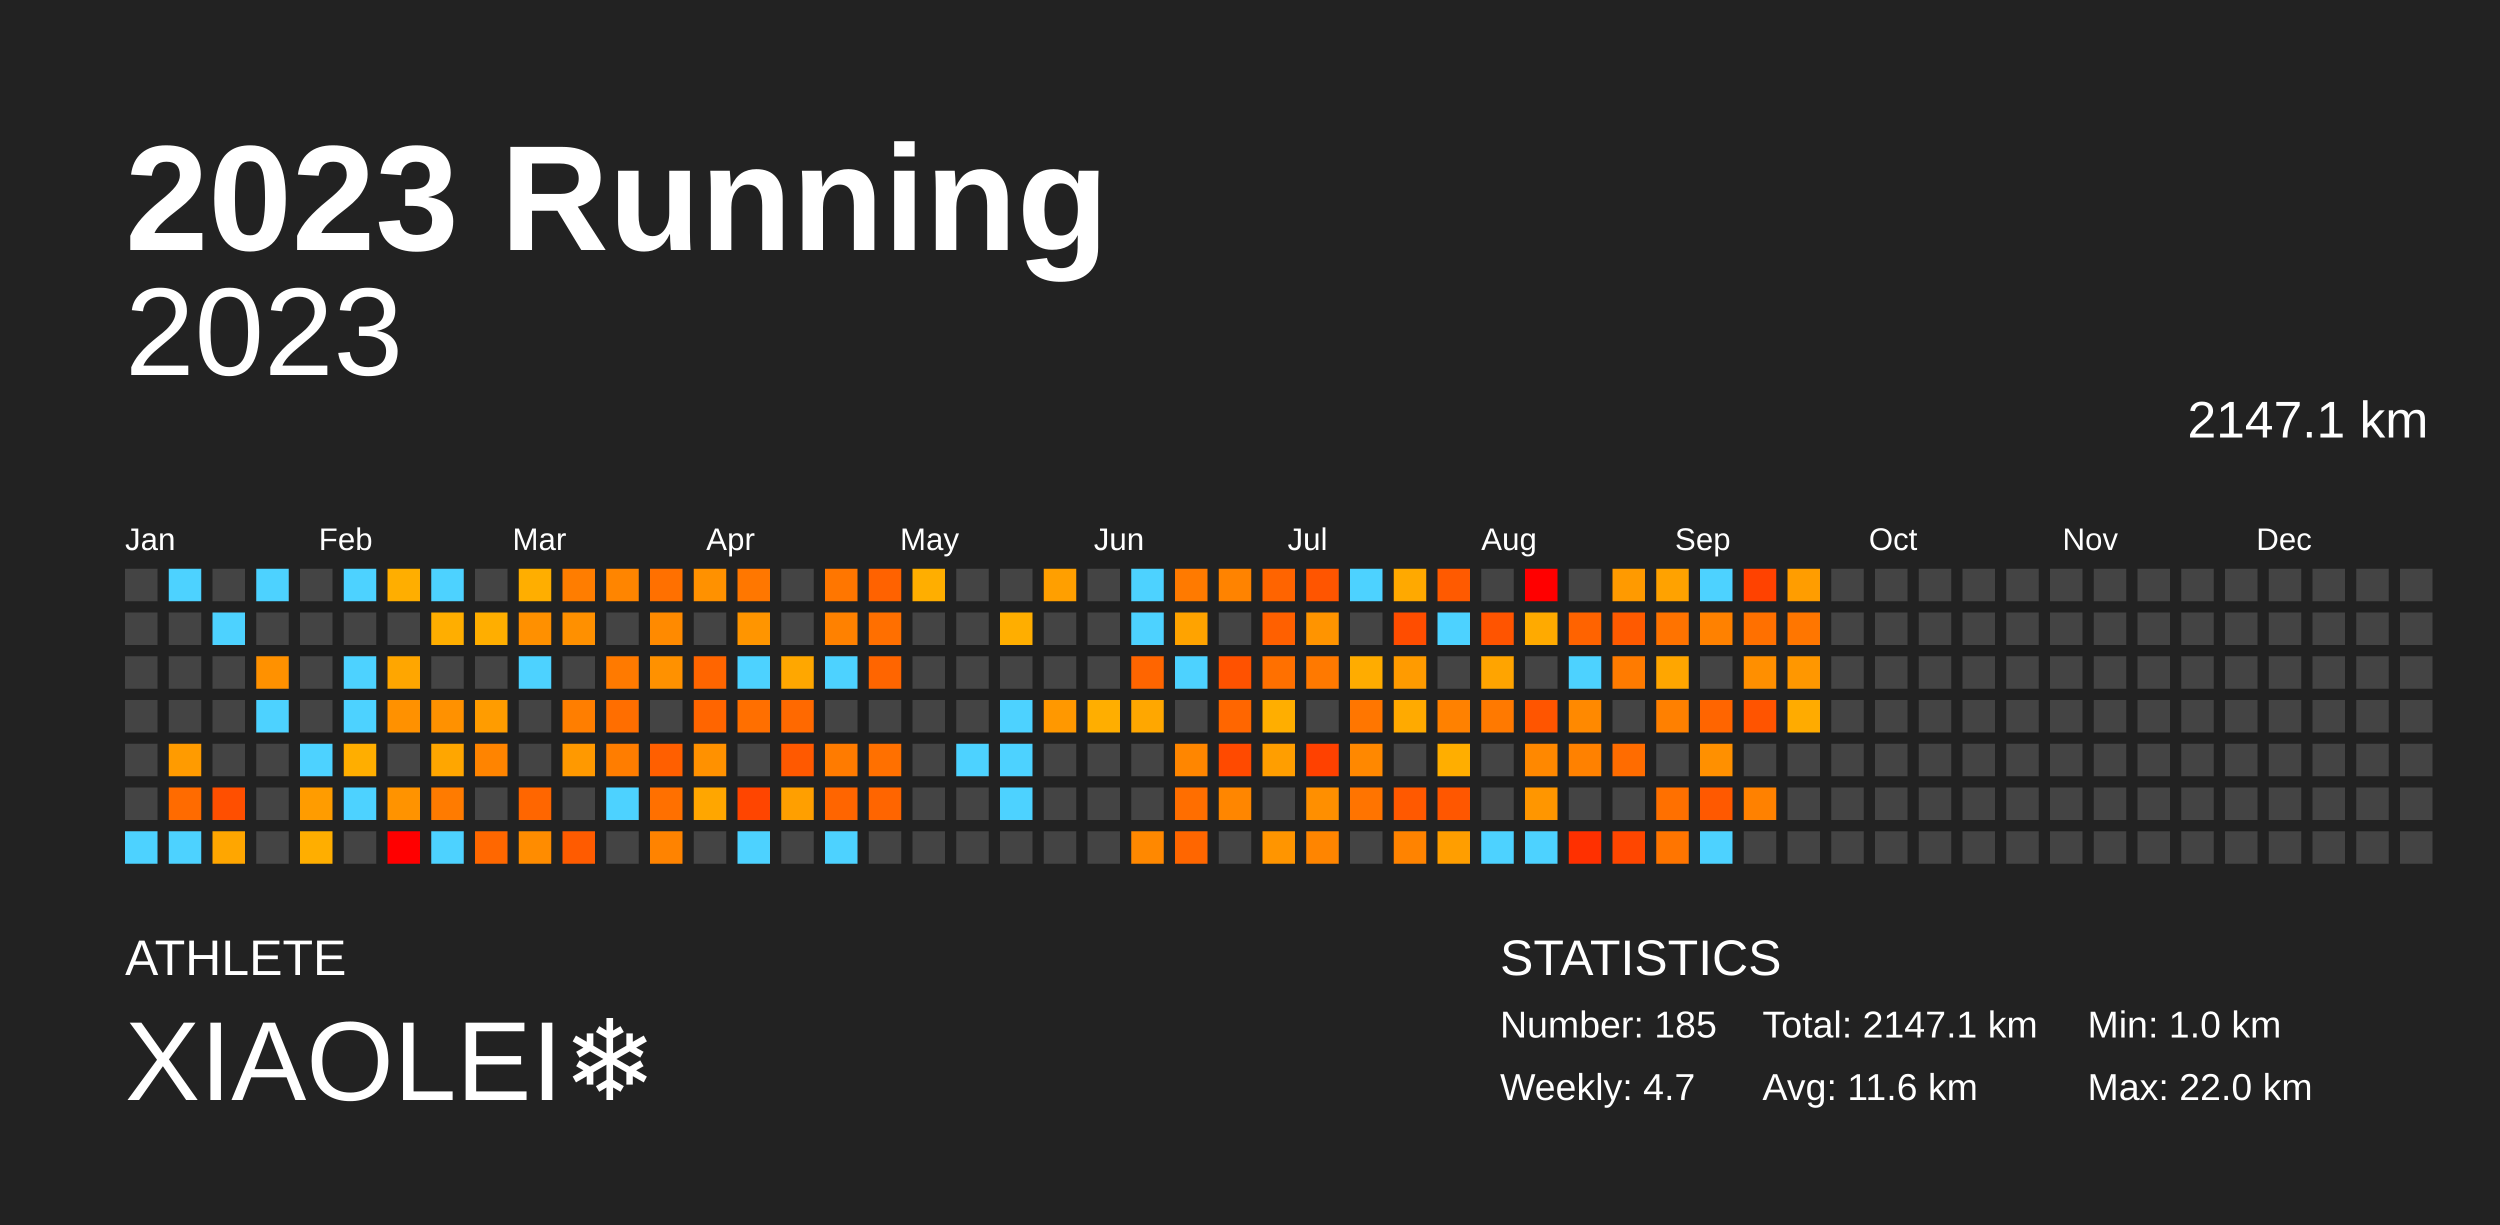
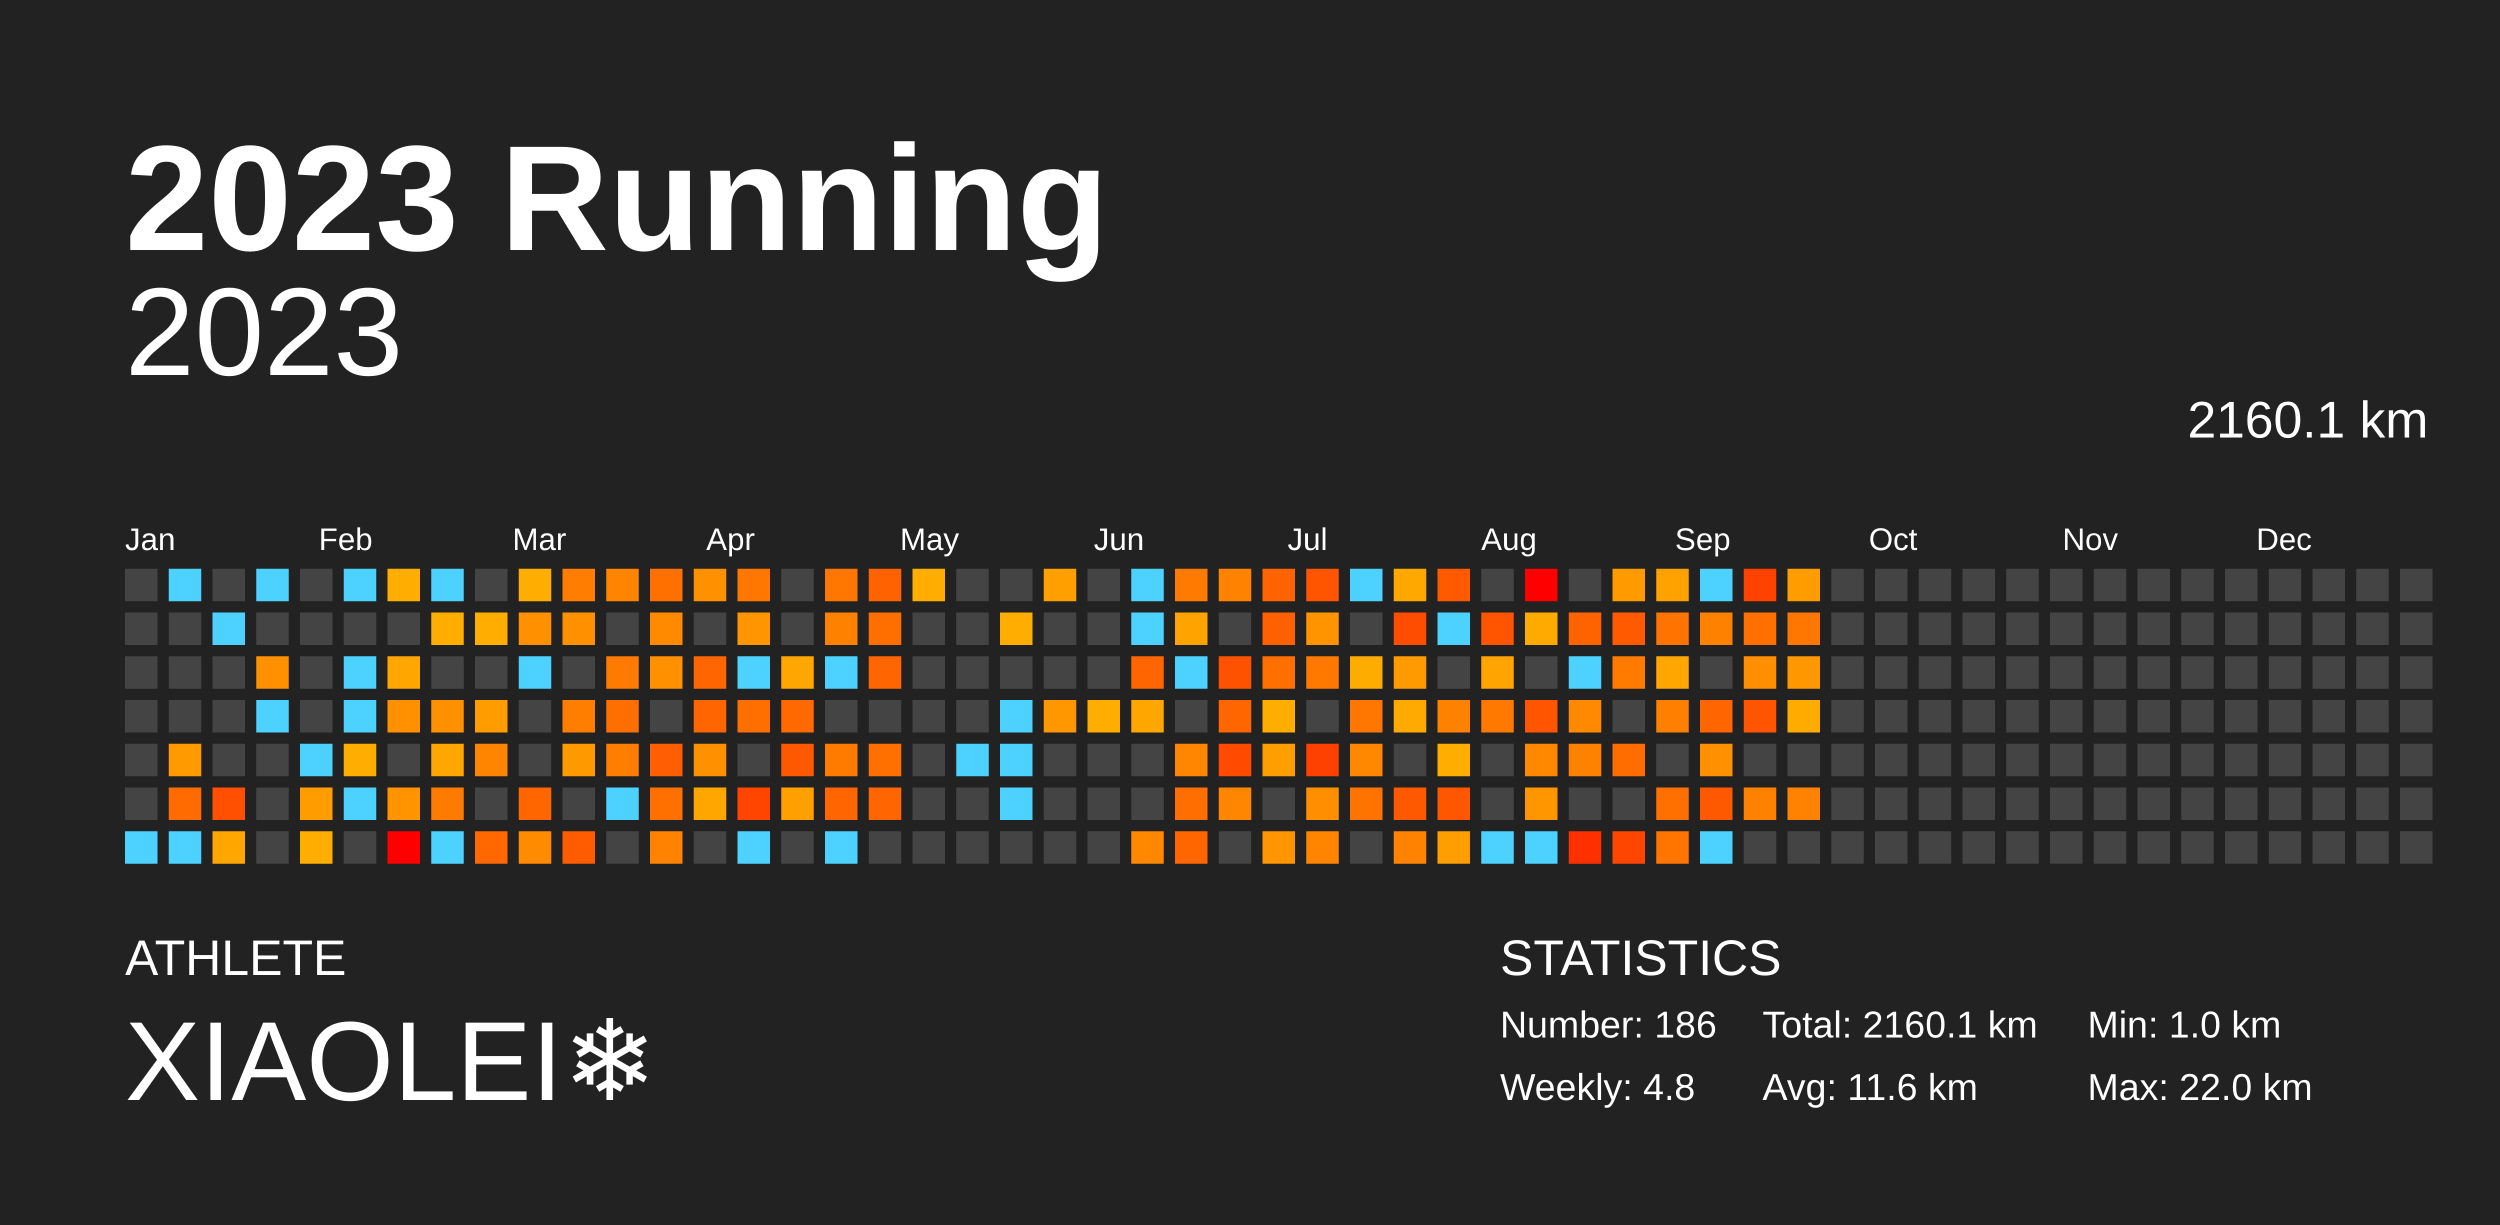
<svg xmlns="http://www.w3.org/2000/svg" baseProfile="full" height="98mm" version="1.1" viewBox="0,0,200,98" width="200mm">
  <defs />
  <rect fill="#222222" height="98" width="200" x="0" y="0" />
  <text fill="#FFFFFF" style="font-size:12px; font-family:Arial; font-weight:bold;" x="10" y="20">2023 Running</text>
  <text fill="#FFFFFF" style="font-size:4px; font-family:Arial" x="10" y="78">ATHLETE</text>
  <text fill="#FFFFFF" style="font-size:9px; font-family:Arial" x="10" y="88">XIAOLEI❄️</text>
  <text fill="#FFFFFF" style="font-size:4px; font-family:Arial" x="120" y="78">STATISTICS</text>
-   <text fill="#FFFFFF" style="font-size:3px; font-family:Arial" x="120" y="83">Number: 185</text>
-   <text fill="#FFFFFF" style="font-size:3px; font-family:Arial" x="120" y="88">Weekly: 4.7</text>
-   <text fill="#FFFFFF" style="font-size:3px; font-family:Arial" x="141" y="83">Total: 2147.1 km</text>
+   <text fill="#FFFFFF" style="font-size:3px; font-family:Arial" x="120" y="83">Number: 186</text>
+   <text fill="#FFFFFF" style="font-size:3px; font-family:Arial" x="120" y="88">Weekly: 4.8</text>
+   <text fill="#FFFFFF" style="font-size:3px; font-family:Arial" x="141" y="83">Total: 2160.1 km</text>
  <text fill="#FFFFFF" style="font-size:3px; font-family:Arial" x="141" y="88">Avg: 11.6 km</text>
  <text fill="#FFFFFF" style="font-size:3px; font-family:Arial" x="167" y="83">Min: 1.0 km</text>
  <text fill="#FFFFFF" style="font-size:3px; font-family:Arial" x="167" y="88">Max: 22.0 km</text>
  <text alignment-baseline="hanging" fill="#FFFFFF" style="font-size:10.0px; font-family:Arial;" x="10" y="30">2023</text>
-   <text alignment-baseline="hanging" fill="#FFFFFF" style="font-size:4.125px; font-family:Arial;" x="175" y="35">2147.1 km</text>
+   <text alignment-baseline="hanging" fill="#FFFFFF" style="font-size:4.125px; font-family:Arial;" x="175" y="35">2160.1 km</text>
  <text fill="#FFFFFF" style="font-size:2.5px; font-family:Arial" x="10.0" y="44">Jan</text>
  <text fill="#FFFFFF" style="font-size:2.5px; font-family:Arial" x="25.5" y="44">Feb</text>
  <text fill="#FFFFFF" style="font-size:2.5px; font-family:Arial" x="41.0" y="44">Mar</text>
  <text fill="#FFFFFF" style="font-size:2.5px; font-family:Arial" x="56.5" y="44">Apr</text>
  <text fill="#FFFFFF" style="font-size:2.5px; font-family:Arial" x="72.0" y="44">May</text>
  <text fill="#FFFFFF" style="font-size:2.5px; font-family:Arial" x="87.5" y="44">Jun</text>
  <text fill="#FFFFFF" style="font-size:2.5px; font-family:Arial" x="103.0" y="44">Jul</text>
  <text fill="#FFFFFF" style="font-size:2.5px; font-family:Arial" x="118.5" y="44">Aug</text>
  <text fill="#FFFFFF" style="font-size:2.5px; font-family:Arial" x="134.0" y="44">Sep</text>
  <text fill="#FFFFFF" style="font-size:2.5px; font-family:Arial" x="149.5" y="44">Oct</text>
  <text fill="#FFFFFF" style="font-size:2.5px; font-family:Arial" x="165.0" y="44">Nov</text>
  <text fill="#FFFFFF" style="font-size:2.5px; font-family:Arial" x="180.5" y="44">Dec</text>
  <rect fill="#444444" height="2.6" width="2.6" x="10.0" y="45.5" />
  <rect fill="#444444" height="2.6" width="2.6" x="10.0" y="49.0" />
  <rect fill="#444444" height="2.6" width="2.6" x="10.0" y="52.5" />
  <rect fill="#444444" height="2.6" width="2.6" x="10.0" y="56.0" />
  <rect fill="#444444" height="2.6" width="2.6" x="10.0" y="59.5" />
  <rect fill="#444444" height="2.6" width="2.6" x="10.0" y="63.0" />
  <rect fill="#4dd2ff" height="2.6" width="2.6" x="10.0" y="66.5" />
  <rect fill="#4dd2ff" height="2.6" width="2.6" x="13.5" y="45.5" />
  <rect fill="#444444" height="2.6" width="2.6" x="13.5" y="49.0" />
  <rect fill="#444444" height="2.6" width="2.6" x="13.5" y="52.5" />
  <rect fill="#444444" height="2.6" width="2.6" x="13.5" y="56.0" />
  <rect fill="#ff9b00" height="2.6" width="2.6" x="13.5" y="59.5" />
  <rect fill="#ff6b00" height="2.6" width="2.6" x="13.5" y="63.0" />
  <rect fill="#4dd2ff" height="2.6" width="2.6" x="13.5" y="66.5" />
  <rect fill="#444444" height="2.6" width="2.6" x="17.0" y="45.5" />
  <rect fill="#4dd2ff" height="2.6" width="2.6" x="17.0" y="49.0" />
  <rect fill="#444444" height="2.6" width="2.6" x="17.0" y="52.5" />
  <rect fill="#444444" height="2.6" width="2.6" x="17.0" y="56.0" />
  <rect fill="#444444" height="2.6" width="2.6" x="17.0" y="59.5" />
  <rect fill="#ff4f00" height="2.6" width="2.6" x="17.0" y="63.0" />
  <rect fill="#ffa600" height="2.6" width="2.6" x="17.0" y="66.5" />
  <rect fill="#4dd2ff" height="2.6" width="2.6" x="20.5" y="45.5" />
  <rect fill="#444444" height="2.6" width="2.6" x="20.5" y="49.0" />
  <rect fill="#ff9100" height="2.6" width="2.6" x="20.5" y="52.5" />
  <rect fill="#4dd2ff" height="2.6" width="2.6" x="20.5" y="56.0" />
  <rect fill="#444444" height="2.6" width="2.6" x="20.5" y="59.5" />
  <rect fill="#444444" height="2.6" width="2.6" x="20.5" y="63.0" />
  <rect fill="#444444" height="2.6" width="2.6" x="20.5" y="66.5" />
  <rect fill="#444444" height="2.6" width="2.6" x="24.0" y="45.5" />
  <rect fill="#444444" height="2.6" width="2.6" x="24.0" y="49.0" />
  <rect fill="#444444" height="2.6" width="2.6" x="24.0" y="52.5" />
  <rect fill="#444444" height="2.6" width="2.6" x="24.0" y="56.0" />
  <rect fill="#4dd2ff" height="2.6" width="2.6" x="24.0" y="59.5" />
  <rect fill="#ff9c00" height="2.6" width="2.6" x="24.0" y="63.0" />
  <rect fill="#ffae00" height="2.6" width="2.6" x="24.0" y="66.5" />
  <rect fill="#4dd2ff" height="2.6" width="2.6" x="27.5" y="45.5" />
  <rect fill="#444444" height="2.6" width="2.6" x="27.5" y="49.0" />
  <rect fill="#4dd2ff" height="2.6" width="2.6" x="27.5" y="52.5" />
  <rect fill="#4dd2ff" height="2.6" width="2.6" x="27.5" y="56.0" />
  <rect fill="#ffae00" height="2.6" width="2.6" x="27.5" y="59.5" />
  <rect fill="#4dd2ff" height="2.6" width="2.6" x="27.5" y="63.0" />
  <rect fill="#444444" height="2.6" width="2.6" x="27.5" y="66.5" />
  <rect fill="#ffae00" height="2.6" width="2.6" x="31.0" y="45.5" />
  <rect fill="#444444" height="2.6" width="2.6" x="31.0" y="49.0" />
  <rect fill="#ffa600" height="2.6" width="2.6" x="31.0" y="52.5" />
  <rect fill="#ff9100" height="2.6" width="2.6" x="31.0" y="56.0" />
  <rect fill="#444444" height="2.6" width="2.6" x="31.0" y="59.5" />
  <rect fill="#ff9300" height="2.6" width="2.6" x="31.0" y="63.0" />
  <rect fill="red" height="2.6" width="2.6" x="31.0" y="66.5" />
  <rect fill="#4dd2ff" height="2.6" width="2.6" x="34.5" y="45.5" />
  <rect fill="#ffae00" height="2.6" width="2.6" x="34.5" y="49.0" />
  <rect fill="#444444" height="2.6" width="2.6" x="34.5" y="52.5" />
  <rect fill="#ff9100" height="2.6" width="2.6" x="34.5" y="56.0" />
  <rect fill="#ffa600" height="2.6" width="2.6" x="34.5" y="59.5" />
  <rect fill="#ff7b00" height="2.6" width="2.6" x="34.5" y="63.0" />
  <rect fill="#4dd2ff" height="2.6" width="2.6" x="34.5" y="66.5" />
  <rect fill="#444444" height="2.6" width="2.6" x="38.0" y="45.5" />
  <rect fill="#ffae00" height="2.6" width="2.6" x="38.0" y="49.0" />
  <rect fill="#444444" height="2.6" width="2.6" x="38.0" y="52.5" />
  <rect fill="#ff9c00" height="2.6" width="2.6" x="38.0" y="56.0" />
  <rect fill="#ff8400" height="2.6" width="2.6" x="38.0" y="59.5" />
  <rect fill="#444444" height="2.6" width="2.6" x="38.0" y="63.0" />
  <rect fill="#ff6700" height="2.6" width="2.6" x="38.0" y="66.5" />
  <rect fill="#ffae00" height="2.6" width="2.6" x="41.5" y="45.5" />
  <rect fill="#ff9000" height="2.6" width="2.6" x="41.5" y="49.0" />
  <rect fill="#4dd2ff" height="2.6" width="2.6" x="41.5" y="52.5" />
  <rect fill="#444444" height="2.6" width="2.6" x="41.5" y="56.0" />
  <rect fill="#444444" height="2.6" width="2.6" x="41.5" y="59.5" />
  <rect fill="#ff6600" height="2.6" width="2.6" x="41.5" y="63.0" />
  <rect fill="#ff8c00" height="2.6" width="2.6" x="41.5" y="66.5" />
  <rect fill="#ff7d00" height="2.6" width="2.6" x="45.0" y="45.5" />
  <rect fill="#ff9000" height="2.6" width="2.6" x="45.0" y="49.0" />
  <rect fill="#444444" height="2.6" width="2.6" x="45.0" y="52.5" />
  <rect fill="#ff7e00" height="2.6" width="2.6" x="45.0" y="56.0" />
  <rect fill="#ff9900" height="2.6" width="2.6" x="45.0" y="59.5" />
  <rect fill="#444444" height="2.6" width="2.6" x="45.0" y="63.0" />
  <rect fill="#ff5b00" height="2.6" width="2.6" x="45.0" y="66.5" />
  <rect fill="#ff8500" height="2.6" width="2.6" x="48.5" y="45.5" />
  <rect fill="#444444" height="2.6" width="2.6" x="48.5" y="49.0" />
  <rect fill="#ff7a00" height="2.6" width="2.6" x="48.5" y="52.5" />
  <rect fill="#ff6e00" height="2.6" width="2.6" x="48.5" y="56.0" />
  <rect fill="#ff7d00" height="2.6" width="2.6" x="48.5" y="59.5" />
  <rect fill="#4dd2ff" height="2.6" width="2.6" x="48.5" y="63.0" />
  <rect fill="#444444" height="2.6" width="2.6" x="48.5" y="66.5" />
  <rect fill="#ff7000" height="2.6" width="2.6" x="52.0" y="45.5" />
  <rect fill="#ff8a00" height="2.6" width="2.6" x="52.0" y="49.0" />
  <rect fill="#ff9100" height="2.6" width="2.6" x="52.0" y="52.5" />
  <rect fill="#444444" height="2.6" width="2.6" x="52.0" y="56.0" />
  <rect fill="#ff5f00" height="2.6" width="2.6" x="52.0" y="59.5" />
  <rect fill="#ff7000" height="2.6" width="2.6" x="52.0" y="63.0" />
  <rect fill="#ff8300" height="2.6" width="2.6" x="52.0" y="66.5" />
  <rect fill="#ff9100" height="2.6" width="2.6" x="55.5" y="45.5" />
  <rect fill="#444444" height="2.6" width="2.6" x="55.5" y="49.0" />
  <rect fill="#ff6500" height="2.6" width="2.6" x="55.5" y="52.5" />
  <rect fill="#ff6500" height="2.6" width="2.6" x="55.5" y="56.0" />
  <rect fill="#ff9100" height="2.6" width="2.6" x="55.5" y="59.5" />
  <rect fill="#ffa600" height="2.6" width="2.6" x="55.5" y="63.0" />
  <rect fill="#444444" height="2.6" width="2.6" x="55.5" y="66.5" />
  <rect fill="#ff7700" height="2.6" width="2.6" x="59.0" y="45.5" />
  <rect fill="#ff9500" height="2.6" width="2.6" x="59.0" y="49.0" />
  <rect fill="#4dd2ff" height="2.6" width="2.6" x="59.0" y="52.5" />
  <rect fill="#ff6f00" height="2.6" width="2.6" x="59.0" y="56.0" />
  <rect fill="#444444" height="2.6" width="2.6" x="59.0" y="59.5" />
  <rect fill="#ff4500" height="2.6" width="2.6" x="59.0" y="63.0" />
  <rect fill="#4dd2ff" height="2.6" width="2.6" x="59.0" y="66.5" />
  <rect fill="#444444" height="2.6" width="2.6" x="62.5" y="45.5" />
  <rect fill="#444444" height="2.6" width="2.6" x="62.5" y="49.0" />
  <rect fill="#ffa700" height="2.6" width="2.6" x="62.5" y="52.5" />
  <rect fill="#ff6900" height="2.6" width="2.6" x="62.5" y="56.0" />
  <rect fill="#ff5900" height="2.6" width="2.6" x="62.5" y="59.5" />
  <rect fill="#ff9f00" height="2.6" width="2.6" x="62.5" y="63.0" />
  <rect fill="#444444" height="2.6" width="2.6" x="62.5" y="66.5" />
  <rect fill="#ff7600" height="2.6" width="2.6" x="66.0" y="45.5" />
  <rect fill="#ff8100" height="2.6" width="2.6" x="66.0" y="49.0" />
  <rect fill="#4dd2ff" height="2.6" width="2.6" x="66.0" y="52.5" />
  <rect fill="#444444" height="2.6" width="2.6" x="66.0" y="56.0" />
  <rect fill="#ff7b00" height="2.6" width="2.6" x="66.0" y="59.5" />
  <rect fill="#ff6500" height="2.6" width="2.6" x="66.0" y="63.0" />
  <rect fill="#4dd2ff" height="2.6" width="2.6" x="66.0" y="66.5" />
  <rect fill="#ff6200" height="2.6" width="2.6" x="69.5" y="45.5" />
  <rect fill="#ff6f00" height="2.6" width="2.6" x="69.5" y="49.0" />
  <rect fill="#ff6500" height="2.6" width="2.6" x="69.5" y="52.5" />
  <rect fill="#444444" height="2.6" width="2.6" x="69.5" y="56.0" />
  <rect fill="#ff7000" height="2.6" width="2.6" x="69.5" y="59.5" />
  <rect fill="#ff6500" height="2.6" width="2.6" x="69.5" y="63.0" />
  <rect fill="#444444" height="2.6" width="2.6" x="69.5" y="66.5" />
  <rect fill="#ffae00" height="2.6" width="2.6" x="73.0" y="45.5" />
  <rect fill="#444444" height="2.6" width="2.6" x="73.0" y="49.0" />
  <rect fill="#444444" height="2.6" width="2.6" x="73.0" y="52.5" />
  <rect fill="#444444" height="2.6" width="2.6" x="73.0" y="56.0" />
  <rect fill="#444444" height="2.6" width="2.6" x="73.0" y="59.5" />
  <rect fill="#444444" height="2.6" width="2.6" x="73.0" y="63.0" />
  <rect fill="#444444" height="2.6" width="2.6" x="73.0" y="66.5" />
  <rect fill="#444444" height="2.6" width="2.6" x="76.5" y="45.5" />
  <rect fill="#444444" height="2.6" width="2.6" x="76.5" y="49.0" />
  <rect fill="#444444" height="2.6" width="2.6" x="76.5" y="52.5" />
  <rect fill="#444444" height="2.6" width="2.6" x="76.5" y="56.0" />
  <rect fill="#4dd2ff" height="2.6" width="2.6" x="76.5" y="59.5" />
  <rect fill="#444444" height="2.6" width="2.6" x="76.5" y="63.0" />
  <rect fill="#444444" height="2.6" width="2.6" x="76.5" y="66.5" />
  <rect fill="#444444" height="2.6" width="2.6" x="80.0" y="45.5" />
  <rect fill="#ffae00" height="2.6" width="2.6" x="80.0" y="49.0" />
  <rect fill="#444444" height="2.6" width="2.6" x="80.0" y="52.5" />
  <rect fill="#4dd2ff" height="2.6" width="2.6" x="80.0" y="56.0" />
  <rect fill="#4dd2ff" height="2.6" width="2.6" x="80.0" y="59.5" />
  <rect fill="#4dd2ff" height="2.6" width="2.6" x="80.0" y="63.0" />
  <rect fill="#444444" height="2.6" width="2.6" x="80.0" y="66.5" />
  <rect fill="#ff9f00" height="2.6" width="2.6" x="83.5" y="45.5" />
  <rect fill="#444444" height="2.6" width="2.6" x="83.5" y="49.0" />
  <rect fill="#444444" height="2.6" width="2.6" x="83.5" y="52.5" />
  <rect fill="#ff9800" height="2.6" width="2.6" x="83.5" y="56.0" />
  <rect fill="#444444" height="2.6" width="2.6" x="83.5" y="59.5" />
  <rect fill="#444444" height="2.6" width="2.6" x="83.5" y="63.0" />
  <rect fill="#444444" height="2.6" width="2.6" x="83.5" y="66.5" />
  <rect fill="#444444" height="2.6" width="2.6" x="87.0" y="45.5" />
  <rect fill="#444444" height="2.6" width="2.6" x="87.0" y="49.0" />
  <rect fill="#444444" height="2.6" width="2.6" x="87.0" y="52.5" />
  <rect fill="#ffae00" height="2.6" width="2.6" x="87.0" y="56.0" />
  <rect fill="#444444" height="2.6" width="2.6" x="87.0" y="59.5" />
  <rect fill="#444444" height="2.6" width="2.6" x="87.0" y="63.0" />
  <rect fill="#444444" height="2.6" width="2.6" x="87.0" y="66.5" />
  <rect fill="#4dd2ff" height="2.6" width="2.6" x="90.5" y="45.5" />
  <rect fill="#4dd2ff" height="2.6" width="2.6" x="90.5" y="49.0" />
  <rect fill="#ff6500" height="2.6" width="2.6" x="90.5" y="52.5" />
  <rect fill="#ffa700" height="2.6" width="2.6" x="90.5" y="56.0" />
  <rect fill="#444444" height="2.6" width="2.6" x="90.5" y="59.5" />
  <rect fill="#444444" height="2.6" width="2.6" x="90.5" y="63.0" />
  <rect fill="#ff8800" height="2.6" width="2.6" x="90.5" y="66.5" />
  <rect fill="#ff7a00" height="2.6" width="2.6" x="94.0" y="45.5" />
  <rect fill="#ffa300" height="2.6" width="2.6" x="94.0" y="49.0" />
  <rect fill="#4dd2ff" height="2.6" width="2.6" x="94.0" y="52.5" />
  <rect fill="#444444" height="2.6" width="2.6" x="94.0" y="56.0" />
  <rect fill="#ff8600" height="2.6" width="2.6" x="94.0" y="59.5" />
  <rect fill="#ff6e00" height="2.6" width="2.6" x="94.0" y="63.0" />
  <rect fill="#ff6600" height="2.6" width="2.6" x="94.0" y="66.5" />
  <rect fill="#ff8300" height="2.6" width="2.6" x="97.5" y="45.5" />
  <rect fill="#444444" height="2.6" width="2.6" x="97.5" y="49.0" />
  <rect fill="#ff5200" height="2.6" width="2.6" x="97.5" y="52.5" />
  <rect fill="#ff6600" height="2.6" width="2.6" x="97.5" y="56.0" />
  <rect fill="#ff4a00" height="2.6" width="2.6" x="97.5" y="59.5" />
  <rect fill="#ff8600" height="2.6" width="2.6" x="97.5" y="63.0" />
  <rect fill="#444444" height="2.6" width="2.6" x="97.5" y="66.5" />
  <rect fill="#ff6400" height="2.6" width="2.6" x="101.0" y="45.5" />
  <rect fill="#ff6000" height="2.6" width="2.6" x="101.0" y="49.0" />
  <rect fill="#ff7000" height="2.6" width="2.6" x="101.0" y="52.5" />
  <rect fill="#ffae00" height="2.6" width="2.6" x="101.0" y="56.0" />
  <rect fill="#ff9e00" height="2.6" width="2.6" x="101.0" y="59.5" />
  <rect fill="#444444" height="2.6" width="2.6" x="101.0" y="63.0" />
  <rect fill="#ff9500" height="2.6" width="2.6" x="101.0" y="66.5" />
  <rect fill="#ff5500" height="2.6" width="2.6" x="104.5" y="45.5" />
  <rect fill="#ff9400" height="2.6" width="2.6" x="104.5" y="49.0" />
  <rect fill="#ff7900" height="2.6" width="2.6" x="104.5" y="52.5" />
  <rect fill="#444444" height="2.6" width="2.6" x="104.5" y="56.0" />
  <rect fill="#ff4100" height="2.6" width="2.6" x="104.5" y="59.5" />
  <rect fill="#ff8f00" height="2.6" width="2.6" x="104.5" y="63.0" />
  <rect fill="#ff8500" height="2.6" width="2.6" x="104.5" y="66.5" />
  <rect fill="#4dd2ff" height="2.6" width="2.6" x="108.0" y="45.5" />
  <rect fill="#444444" height="2.6" width="2.6" x="108.0" y="49.0" />
  <rect fill="#ffac00" height="2.6" width="2.6" x="108.0" y="52.5" />
  <rect fill="#ff7600" height="2.6" width="2.6" x="108.0" y="56.0" />
  <rect fill="#ff8800" height="2.6" width="2.6" x="108.0" y="59.5" />
  <rect fill="#ff7400" height="2.6" width="2.6" x="108.0" y="63.0" />
  <rect fill="#444444" height="2.6" width="2.6" x="108.0" y="66.5" />
  <rect fill="#ffa900" height="2.6" width="2.6" x="111.5" y="45.5" />
  <rect fill="#ff4d00" height="2.6" width="2.6" x="111.5" y="49.0" />
  <rect fill="#ff9b00" height="2.6" width="2.6" x="111.5" y="52.5" />
  <rect fill="#ffaa00" height="2.6" width="2.6" x="111.5" y="56.0" />
  <rect fill="#444444" height="2.6" width="2.6" x="111.5" y="59.5" />
  <rect fill="#ff5900" height="2.6" width="2.6" x="111.5" y="63.0" />
  <rect fill="#ff8300" height="2.6" width="2.6" x="111.5" y="66.5" />
  <rect fill="#ff5a00" height="2.6" width="2.6" x="115.0" y="45.5" />
  <rect fill="#4dd2ff" height="2.6" width="2.6" x="115.0" y="49.0" />
  <rect fill="#444444" height="2.6" width="2.6" x="115.0" y="52.5" />
  <rect fill="#ff8100" height="2.6" width="2.6" x="115.0" y="56.0" />
  <rect fill="#ffae00" height="2.6" width="2.6" x="115.0" y="59.5" />
  <rect fill="#ff5700" height="2.6" width="2.6" x="115.0" y="63.0" />
  <rect fill="#ff9e00" height="2.6" width="2.6" x="115.0" y="66.5" />
  <rect fill="#444444" height="2.6" width="2.6" x="118.5" y="45.5" />
  <rect fill="#ff5400" height="2.6" width="2.6" x="118.5" y="49.0" />
  <rect fill="#ffa400" height="2.6" width="2.6" x="118.5" y="52.5" />
  <rect fill="#ff7900" height="2.6" width="2.6" x="118.5" y="56.0" />
  <rect fill="#444444" height="2.6" width="2.6" x="118.5" y="59.5" />
  <rect fill="#444444" height="2.6" width="2.6" x="118.5" y="63.0" />
  <rect fill="#4dd2ff" height="2.6" width="2.6" x="118.5" y="66.5" />
  <rect fill="red" height="2.6" width="2.6" x="122.0" y="45.5" />
  <rect fill="#ffaa00" height="2.6" width="2.6" x="122.0" y="49.0" />
  <rect fill="#444444" height="2.6" width="2.6" x="122.0" y="52.5" />
  <rect fill="#ff5500" height="2.6" width="2.6" x="122.0" y="56.0" />
  <rect fill="#ff8800" height="2.6" width="2.6" x="122.0" y="59.5" />
  <rect fill="#ff9600" height="2.6" width="2.6" x="122.0" y="63.0" />
  <rect fill="#4dd2ff" height="2.6" width="2.6" x="122.0" y="66.5" />
  <rect fill="#444444" height="2.6" width="2.6" x="125.5" y="45.5" />
  <rect fill="#ff6300" height="2.6" width="2.6" x="125.5" y="49.0" />
  <rect fill="#4dd2ff" height="2.6" width="2.6" x="125.5" y="52.5" />
  <rect fill="#ff8900" height="2.6" width="2.6" x="125.5" y="56.0" />
  <rect fill="#ff8100" height="2.6" width="2.6" x="125.5" y="59.5" />
  <rect fill="#444444" height="2.6" width="2.6" x="125.5" y="63.0" />
  <rect fill="#ff3000" height="2.6" width="2.6" x="125.5" y="66.5" />
  <rect fill="#ff9a00" height="2.6" width="2.6" x="129.0" y="45.5" />
  <rect fill="#ff5a00" height="2.6" width="2.6" x="129.0" y="49.0" />
  <rect fill="#ff7b00" height="2.6" width="2.6" x="129.0" y="52.5" />
  <rect fill="#444444" height="2.6" width="2.6" x="129.0" y="56.0" />
  <rect fill="#ff6c00" height="2.6" width="2.6" x="129.0" y="59.5" />
  <rect fill="#444444" height="2.6" width="2.6" x="129.0" y="63.0" />
  <rect fill="#ff4600" height="2.6" width="2.6" x="129.0" y="66.5" />
  <rect fill="#ffa200" height="2.6" width="2.6" x="132.5" y="45.5" />
  <rect fill="#ff7300" height="2.6" width="2.6" x="132.5" y="49.0" />
  <rect fill="#ffa600" height="2.6" width="2.6" x="132.5" y="52.5" />
  <rect fill="#ff8000" height="2.6" width="2.6" x="132.5" y="56.0" />
  <rect fill="#444444" height="2.6" width="2.6" x="132.5" y="59.5" />
  <rect fill="#ff7000" height="2.6" width="2.6" x="132.5" y="63.0" />
  <rect fill="#ff7500" height="2.6" width="2.6" x="132.5" y="66.5" />
  <rect fill="#4dd2ff" height="2.6" width="2.6" x="136.0" y="45.5" />
  <rect fill="#ff8100" height="2.6" width="2.6" x="136.0" y="49.0" />
  <rect fill="#444444" height="2.6" width="2.6" x="136.0" y="52.5" />
  <rect fill="#ff6500" height="2.6" width="2.6" x="136.0" y="56.0" />
  <rect fill="#ff9000" height="2.6" width="2.6" x="136.0" y="59.5" />
  <rect fill="#ff5900" height="2.6" width="2.6" x="136.0" y="63.0" />
  <rect fill="#4dd2ff" height="2.6" width="2.6" x="136.0" y="66.5" />
  <rect fill="#ff4200" height="2.6" width="2.6" x="139.5" y="45.5" />
  <rect fill="#ff7000" height="2.6" width="2.6" x="139.5" y="49.0" />
  <rect fill="#ff8f00" height="2.6" width="2.6" x="139.5" y="52.5" />
  <rect fill="#ff5400" height="2.6" width="2.6" x="139.5" y="56.0" />
  <rect fill="#444444" height="2.6" width="2.6" x="139.5" y="59.5" />
  <rect fill="#ff8100" height="2.6" width="2.6" x="139.5" y="63.0" />
  <rect fill="#444444" height="2.6" width="2.6" x="139.5" y="66.5" />
  <rect fill="#ff9d00" height="2.6" width="2.6" x="143.0" y="45.5" />
  <rect fill="#ff7600" height="2.6" width="2.6" x="143.0" y="49.0" />
  <rect fill="#ff9700" height="2.6" width="2.6" x="143.0" y="52.5" />
  <rect fill="#ffab00" height="2.6" width="2.6" x="143.0" y="56.0" />
  <rect fill="#444444" height="2.6" width="2.6" x="143.0" y="59.5" />
-   <rect fill="#444444" height="2.6" width="2.6" x="143.0" y="63.0" />
+   <rect fill="#ff8300" height="2.6" width="2.6" x="143.0" y="63.0" />
  <rect fill="#444444" height="2.6" width="2.6" x="143.0" y="66.5" />
  <rect fill="#444444" height="2.6" width="2.6" x="146.5" y="45.5" />
  <rect fill="#444444" height="2.6" width="2.6" x="146.5" y="49.0" />
  <rect fill="#444444" height="2.6" width="2.6" x="146.5" y="52.5" />
  <rect fill="#444444" height="2.6" width="2.6" x="146.5" y="56.0" />
  <rect fill="#444444" height="2.6" width="2.6" x="146.5" y="59.5" />
  <rect fill="#444444" height="2.6" width="2.6" x="146.5" y="63.0" />
  <rect fill="#444444" height="2.6" width="2.6" x="146.5" y="66.5" />
  <rect fill="#444444" height="2.6" width="2.6" x="150.0" y="45.5" />
  <rect fill="#444444" height="2.6" width="2.6" x="150.0" y="49.0" />
  <rect fill="#444444" height="2.6" width="2.6" x="150.0" y="52.5" />
  <rect fill="#444444" height="2.6" width="2.6" x="150.0" y="56.0" />
  <rect fill="#444444" height="2.6" width="2.6" x="150.0" y="59.5" />
  <rect fill="#444444" height="2.6" width="2.6" x="150.0" y="63.0" />
  <rect fill="#444444" height="2.6" width="2.6" x="150.0" y="66.5" />
  <rect fill="#444444" height="2.6" width="2.6" x="153.5" y="45.5" />
  <rect fill="#444444" height="2.6" width="2.6" x="153.5" y="49.0" />
  <rect fill="#444444" height="2.6" width="2.6" x="153.5" y="52.5" />
  <rect fill="#444444" height="2.6" width="2.6" x="153.5" y="56.0" />
  <rect fill="#444444" height="2.6" width="2.6" x="153.5" y="59.5" />
  <rect fill="#444444" height="2.6" width="2.6" x="153.5" y="63.0" />
  <rect fill="#444444" height="2.6" width="2.6" x="153.5" y="66.5" />
  <rect fill="#444444" height="2.6" width="2.6" x="157.0" y="45.5" />
  <rect fill="#444444" height="2.6" width="2.6" x="157.0" y="49.0" />
  <rect fill="#444444" height="2.6" width="2.6" x="157.0" y="52.5" />
  <rect fill="#444444" height="2.6" width="2.6" x="157.0" y="56.0" />
  <rect fill="#444444" height="2.6" width="2.6" x="157.0" y="59.5" />
  <rect fill="#444444" height="2.6" width="2.6" x="157.0" y="63.0" />
  <rect fill="#444444" height="2.6" width="2.6" x="157.0" y="66.5" />
  <rect fill="#444444" height="2.6" width="2.6" x="160.5" y="45.5" />
  <rect fill="#444444" height="2.6" width="2.6" x="160.5" y="49.0" />
  <rect fill="#444444" height="2.6" width="2.6" x="160.5" y="52.5" />
  <rect fill="#444444" height="2.6" width="2.6" x="160.5" y="56.0" />
  <rect fill="#444444" height="2.6" width="2.6" x="160.5" y="59.5" />
  <rect fill="#444444" height="2.6" width="2.6" x="160.5" y="63.0" />
  <rect fill="#444444" height="2.6" width="2.6" x="160.5" y="66.5" />
  <rect fill="#444444" height="2.6" width="2.6" x="164.0" y="45.5" />
  <rect fill="#444444" height="2.6" width="2.6" x="164.0" y="49.0" />
  <rect fill="#444444" height="2.6" width="2.6" x="164.0" y="52.5" />
  <rect fill="#444444" height="2.6" width="2.6" x="164.0" y="56.0" />
  <rect fill="#444444" height="2.6" width="2.6" x="164.0" y="59.5" />
  <rect fill="#444444" height="2.6" width="2.6" x="164.0" y="63.0" />
  <rect fill="#444444" height="2.6" width="2.6" x="164.0" y="66.5" />
  <rect fill="#444444" height="2.6" width="2.6" x="167.5" y="45.5" />
  <rect fill="#444444" height="2.6" width="2.6" x="167.5" y="49.0" />
  <rect fill="#444444" height="2.6" width="2.6" x="167.5" y="52.5" />
  <rect fill="#444444" height="2.6" width="2.6" x="167.5" y="56.0" />
  <rect fill="#444444" height="2.6" width="2.6" x="167.5" y="59.5" />
  <rect fill="#444444" height="2.6" width="2.6" x="167.5" y="63.0" />
  <rect fill="#444444" height="2.6" width="2.6" x="167.5" y="66.5" />
  <rect fill="#444444" height="2.6" width="2.6" x="171.0" y="45.5" />
  <rect fill="#444444" height="2.6" width="2.6" x="171.0" y="49.0" />
  <rect fill="#444444" height="2.6" width="2.6" x="171.0" y="52.5" />
  <rect fill="#444444" height="2.6" width="2.6" x="171.0" y="56.0" />
  <rect fill="#444444" height="2.6" width="2.6" x="171.0" y="59.5" />
  <rect fill="#444444" height="2.6" width="2.6" x="171.0" y="63.0" />
  <rect fill="#444444" height="2.6" width="2.6" x="171.0" y="66.5" />
  <rect fill="#444444" height="2.6" width="2.6" x="174.5" y="45.5" />
  <rect fill="#444444" height="2.6" width="2.6" x="174.5" y="49.0" />
  <rect fill="#444444" height="2.6" width="2.6" x="174.5" y="52.5" />
  <rect fill="#444444" height="2.6" width="2.6" x="174.5" y="56.0" />
  <rect fill="#444444" height="2.6" width="2.6" x="174.5" y="59.5" />
  <rect fill="#444444" height="2.6" width="2.6" x="174.5" y="63.0" />
  <rect fill="#444444" height="2.6" width="2.6" x="174.5" y="66.5" />
  <rect fill="#444444" height="2.6" width="2.6" x="178.0" y="45.5" />
  <rect fill="#444444" height="2.6" width="2.6" x="178.0" y="49.0" />
  <rect fill="#444444" height="2.6" width="2.6" x="178.0" y="52.5" />
  <rect fill="#444444" height="2.6" width="2.6" x="178.0" y="56.0" />
  <rect fill="#444444" height="2.6" width="2.6" x="178.0" y="59.5" />
  <rect fill="#444444" height="2.6" width="2.6" x="178.0" y="63.0" />
  <rect fill="#444444" height="2.6" width="2.6" x="178.0" y="66.5" />
  <rect fill="#444444" height="2.6" width="2.6" x="181.5" y="45.5" />
  <rect fill="#444444" height="2.6" width="2.6" x="181.5" y="49.0" />
  <rect fill="#444444" height="2.6" width="2.6" x="181.5" y="52.5" />
  <rect fill="#444444" height="2.6" width="2.6" x="181.5" y="56.0" />
  <rect fill="#444444" height="2.6" width="2.6" x="181.5" y="59.5" />
  <rect fill="#444444" height="2.6" width="2.6" x="181.5" y="63.0" />
  <rect fill="#444444" height="2.6" width="2.6" x="181.5" y="66.5" />
  <rect fill="#444444" height="2.6" width="2.6" x="185.0" y="45.5" />
  <rect fill="#444444" height="2.6" width="2.6" x="185.0" y="49.0" />
  <rect fill="#444444" height="2.6" width="2.6" x="185.0" y="52.5" />
  <rect fill="#444444" height="2.6" width="2.6" x="185.0" y="56.0" />
  <rect fill="#444444" height="2.6" width="2.6" x="185.0" y="59.5" />
  <rect fill="#444444" height="2.6" width="2.6" x="185.0" y="63.0" />
  <rect fill="#444444" height="2.6" width="2.6" x="185.0" y="66.5" />
  <rect fill="#444444" height="2.6" width="2.6" x="188.5" y="45.5" />
  <rect fill="#444444" height="2.6" width="2.6" x="188.5" y="49.0" />
  <rect fill="#444444" height="2.6" width="2.6" x="188.5" y="52.5" />
  <rect fill="#444444" height="2.6" width="2.6" x="188.5" y="56.0" />
  <rect fill="#444444" height="2.6" width="2.6" x="188.5" y="59.5" />
  <rect fill="#444444" height="2.6" width="2.6" x="188.5" y="63.0" />
  <rect fill="#444444" height="2.6" width="2.6" x="188.5" y="66.5" />
  <rect fill="#444444" height="2.6" width="2.6" x="192.0" y="45.5" />
  <rect fill="#444444" height="2.6" width="2.6" x="192.0" y="49.0" />
  <rect fill="#444444" height="2.6" width="2.6" x="192.0" y="52.5" />
  <rect fill="#444444" height="2.6" width="2.6" x="192.0" y="56.0" />
  <rect fill="#444444" height="2.6" width="2.6" x="192.0" y="59.5" />
  <rect fill="#444444" height="2.6" width="2.6" x="192.0" y="63.0" />
  <rect fill="#444444" height="2.6" width="2.6" x="192.0" y="66.5" />
</svg>
